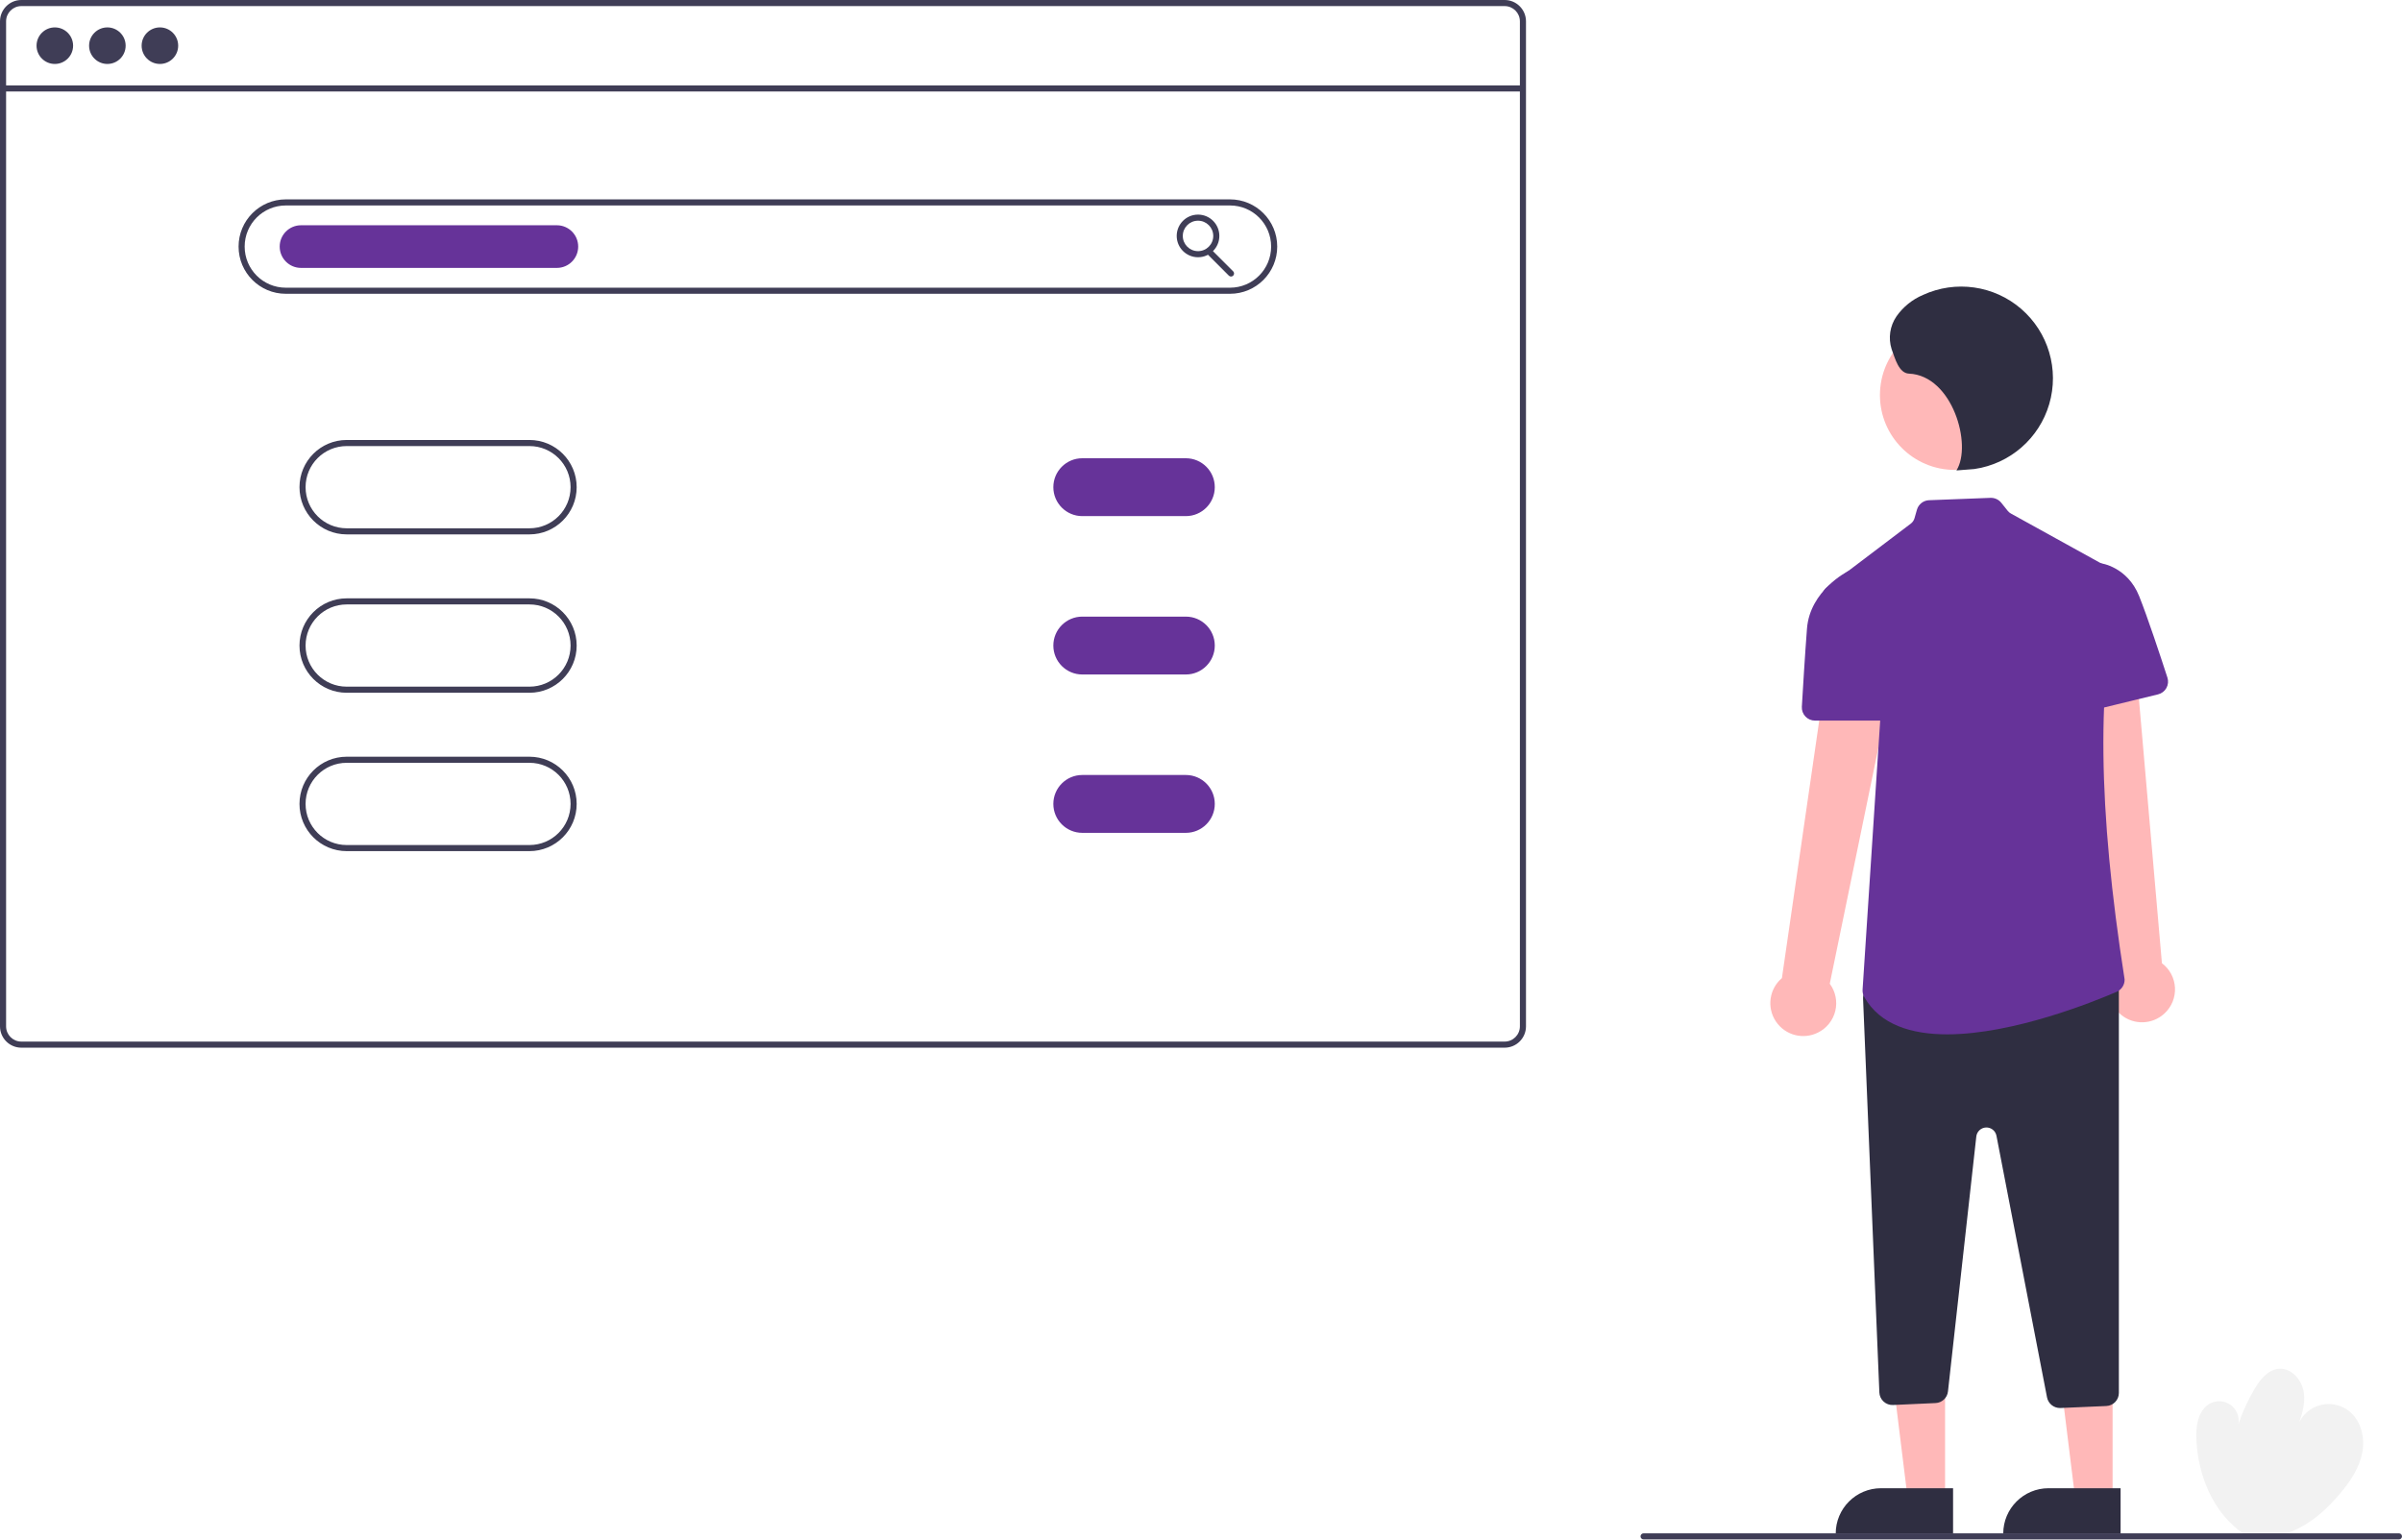
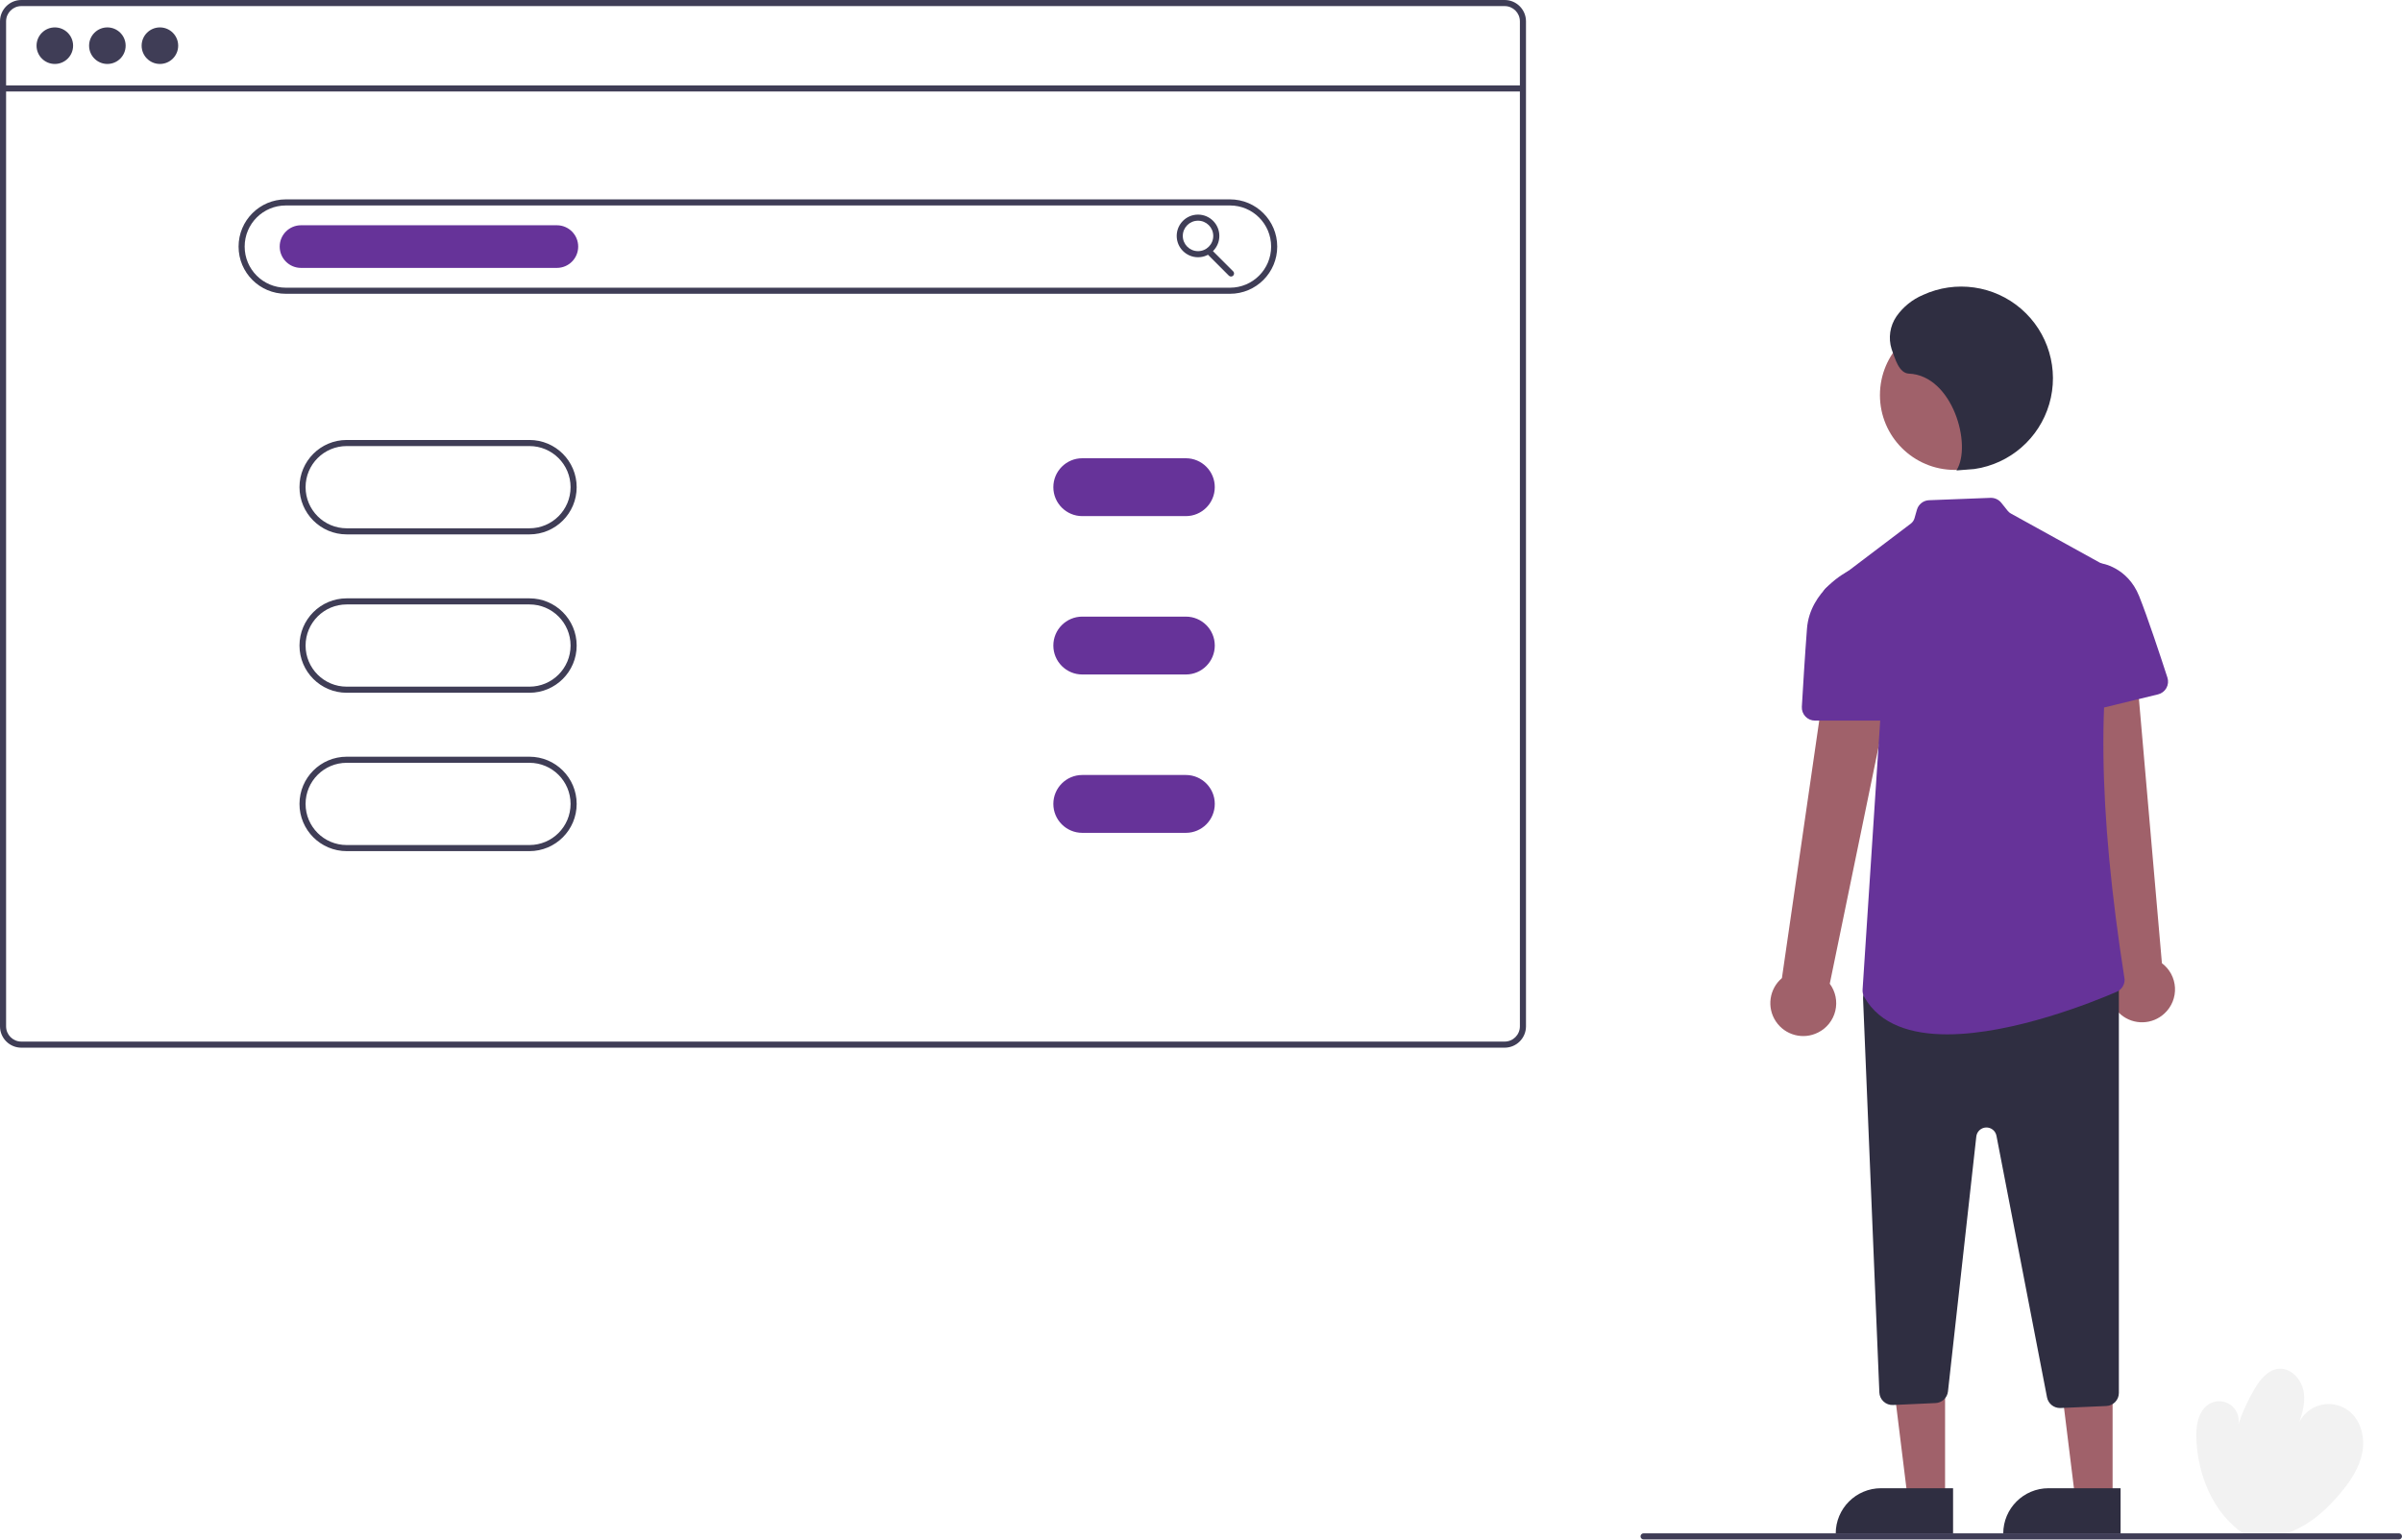
<svg xmlns="http://www.w3.org/2000/svg" id="e3fcecc7-e6c1-4472-ba1a-540914afc660" data-name="Layer 1" width="788.606" height="505.465" viewBox="0 0 788.606 505.465">
  <path d="M942.334,700.889c-10.217-6.835-15.362-19.838-15.565-32.129-.068-4.122.972-8.9,4.664-10.733a6.409,6.409,0,0,1,9.174,6.785A62.045,62.045,0,0,1,945.908,653.296c1.825-3.088,4.388-6.302,7.963-6.596,4.148-.341,7.613,3.688,8.2,7.808s-.911,8.22-2.385,12.112a10.83,10.83,0,0,1,17.159-6.084c4.056,3.131,5.393,8.894,4.372,13.916s-4.017,9.415-7.331,13.323c-3.886,4.583-8.386,8.771-13.773,11.431s-11.758,3.678-17.489,1.874Z" transform="translate(-205.6969 -197.2677)" fill="#f2f2f2" />
-   <path d="M802.592,536.291a10.743,10.743,0,0,0,3.842-16.018l25.033-121.54-23.36-.308-17.384,119.998a10.801,10.801,0,0,0,11.87,17.868Z" transform="translate(-205.6969 -197.2677)" fill="#ffb8b8" />
-   <path d="M916.376,529.979a10.743,10.743,0,0,0-.897-16.448L904.726,389.907,882.253,396.289l17.641,119.961A10.801,10.801,0,0,0,916.376,529.979Z" transform="translate(-205.6969 -197.2677)" fill="#ffb8b8" />
-   <polygon points="638.591 492.157 626.331 492.156 620.499 444.868 638.593 444.869 638.591 492.157" fill="#ffb8b8" />
+   <path d="M802.592,536.291a10.743,10.743,0,0,0,3.842-16.018l25.033-121.54-23.36-.308-17.384,119.998a10.801,10.801,0,0,0,11.87,17.868Z" transform="translate(-205.6969 -197.2677)" fill="#A0616A" />
+   <path d="M916.376,529.979a10.743,10.743,0,0,0-.897-16.448L904.726,389.907,882.253,396.289l17.641,119.961A10.801,10.801,0,0,0,916.376,529.979Z" transform="translate(-205.6969 -197.2677)" fill="#A0616A" />
+   <polygon points="638.591 492.157 626.331 492.156 620.499 444.868 638.593 444.869 638.591 492.157" fill="#A0616A" />
  <path d="M617.574,488.653h23.644a0,0,0,0,1,0,0v14.887a0,0,0,0,1,0,0H602.687a0,0,0,0,1,0,0v0A14.887,14.887,0,0,1,617.574,488.653Z" fill="#2f2e41" />
-   <polygon points="693.591 492.157 681.331 492.156 675.499 444.868 693.593 444.869 693.591 492.157" fill="#ffb8b8" />
+   <polygon points="693.591 492.157 681.331 492.156 675.499 444.868 693.593 444.869 693.591 492.157" fill="#A0616A" />
  <path d="M672.574,488.653h23.644a0,0,0,0,1,0,0v14.887a0,0,0,0,1,0,0H657.687a0,0,0,0,1,0,0v0A14.887,14.887,0,0,1,672.574,488.653Z" fill="#2f2e41" />
-   <circle cx="641.768" cy="129.732" r="24.561" fill="#ffb8b8" />
+   <circle cx="641.768" cy="129.732" r="24.561" fill="#A0616A" />
  <path d="M881.993,659.587a4.334,4.334,0,0,1-4.231-3.49l-16.604-85.907a3.349,3.349,0,0,0-6.618.266l-9.298,83.678a4.285,4.285,0,0,1-4.085,3.825l-13.945.634a4.235,4.235,0,0,1-3.106-1.127,4.278,4.278,0,0,1-1.392-2.996l-5.347-129.259a4.28,4.28,0,0,1,1.508-3.454l3.092-2.638a4.311,4.311,0,0,1,2.795-1.03h72.279a4.311,4.311,0,0,1,4.307,4.307V654.625a4.299,4.299,0,0,1-4.119,4.303l-15.051.655C882.115,659.585,882.054,659.587,881.993,659.587Z" transform="translate(-205.6969 -197.2677)" fill="#2f2e41" />
  <path d="M844.976,536.895c-11.686.001-21.986-3.113-27.186-12.194a4.387,4.387,0,0,1-.586-2.472l6.534-99.877a3.349,3.349,0,0,0-.679-2.25l-18.334-24.038a4.305,4.305,0,0,1,.824-6.043l27.502-20.835a3.366,3.366,0,0,0,1.198-1.75l.801-2.804a4.298,4.298,0,0,1,3.975-3.121l20.181-.777a4.348,4.348,0,0,1,3.529,1.614l2.148,2.684a3.341,3.341,0,0,0,.996.84l33.75,18.65a4.315,4.315,0,0,1,2.223,3.723l.001.06-.014.057c-7.867,32.803-7.425,74.264,1.392,130.485a4.305,4.305,0,0,1-2.581,4.064C893.344,526.076,866.756,536.895,844.976,536.895Z" transform="translate(-205.6969 -197.2677)" fill="#663399" />
  <path d="M824.424,433.872H801.566a4.301,4.301,0,0,1-4.3-4.55c.34-5.823,1.011-16.898,1.683-25.632.967-12.568,13.282-18.754,13.406-18.816l.241-.118,8.314,5.278,7.737,38.688a4.307,4.307,0,0,1-4.223,5.15Z" transform="translate(-205.6969 -197.2677)" fill="#663399" />
  <path d="M887.06,431.738a4.312,4.312,0,0,1-4.26-4.776l4.218-38.81,8.15-5.969.186.021c.087.01,8.769,1.094,12.659,10.818,2.77,6.924,7,19.721,9.275,26.734a4.302,4.302,0,0,1-3.081,5.507l-26.108,6.35A4.356,4.356,0,0,1,887.06,431.738Z" transform="translate(-205.6969 -197.2677)" fill="#663399" />
  <path d="M848.024,351.732c5.253-8.311-1.305-31.189-15.596-31.786-3.299-.138-4.566-4.939-5.688-8.044a12.389,12.389,0,0,1,1.61-10.779,20.337,20.337,0,0,1,8.676-7.008,30.107,30.107,0,1,1,16.861,57.157Z" transform="translate(-205.6969 -197.2677)" fill="#2f2e41" />
  <path d="M699.697,197.268h-487a7.008,7.008,0,0,0-7,7v330a7.008,7.008,0,0,0,7,7h487a7.008,7.008,0,0,0,7-7v-330A7.008,7.008,0,0,0,699.697,197.268Zm5,337a5.002,5.002,0,0,1-5,5h-487a5.002,5.002,0,0,1-5-5v-330a5.002,5.002,0,0,1,5-5h487a5.002,5.002,0,0,1,5,5Z" transform="translate(-205.6969 -197.2677)" fill="#3f3d56" />
  <rect x="1" y="28.04" width="499" height="2" fill="#3f3d56" />
  <circle cx="18" cy="15" r="6" fill="#3f3d56" />
  <circle cx="35.25" cy="15" r="6" fill="#3f3d56" />
  <circle cx="52.5" cy="15" r="6" fill="#3f3d56" />
  <path d="M609.524,293.732h-310a15.5,15.5,0,0,1,0-31h310a15.5,15.5,0,0,1,0,31Zm-310-29a13.5,13.5,0,0,0,0,27h310a13.5,13.5,0,0,0,0-27Z" transform="translate(-205.6969 -197.2677)" fill="#3f3d56" />
  <path d="M379.524,372.732h-60a15.5,15.5,0,0,1,0-31h60a15.5,15.5,0,0,1,0,31Zm-60-29a13.5,13.5,0,0,0,0,27h60a13.5,13.5,0,0,0,0-27Z" transform="translate(-205.6969 -197.2677)" fill="#3f3d56" />
  <path d="M379.524,424.732h-60a15.5,15.5,0,0,1,0-31h60a15.5,15.5,0,0,1,0,31Zm-60-29a13.5,13.5,0,0,0,0,27h60a13.5,13.5,0,0,0,0-27Z" transform="translate(-205.6969 -197.2677)" fill="#3f3d56" />
  <path d="M379.524,476.732h-60a15.5,15.5,0,0,1,0-31h60a15.5,15.5,0,0,1,0,31Zm-60-29a13.5,13.5,0,0,0,0,27h60a13.5,13.5,0,0,0,0-27Z" transform="translate(-205.6969 -197.2677)" fill="#3f3d56" />
  <path d="M388.524,285.232h-84a7,7,0,0,1,0-14h84a7,7,0,0,1,0,14Z" transform="translate(-205.6969 -197.2677)" fill="#663399" />
  <path d="M599.024,281.732a7,7,0,1,1,7-7A7.008,7.008,0,0,1,599.024,281.732Zm0-12a5,5,0,1,0,5,5A5.006,5.006,0,0,0,599.024,269.732Z" transform="translate(-205.6969 -197.2677)" fill="#3f3d56" />
  <path d="M609.852,288.065a.997.997,0,0,1-.707-.293l-7.026-7.026a1.0 1,0,1,1,1.414-1.414l7.026,7.026a1,1,0,0,1-.707,1.707Z" transform="translate(-205.6969 -197.2677)" fill="#3f3d56" />
  <path d="M595.024,366.732h-34a9.5,9.5,0,0,1,0-19h34a9.5,9.5,0,0,1,0,19Z" transform="translate(-205.6969 -197.2677)" fill="#663399" />
  <path d="M595.024,418.732h-34a9.5,9.5,0,0,1,0-19h34a9.5,9.5,0,0,1,0,19Z" transform="translate(-205.6969 -197.2677)" fill="#663399" />
  <path d="M595.024,470.732h-34a9.5,9.5,0,0,1,0-19h34a9.5,9.5,0,0,1,0,19Z" transform="translate(-205.6969 -197.2677)" fill="#663399" />
  <path d="M993.303,702.732h-248a1,1,0,0,1,0-2h248a1,1,0,0,1,0,2Z" transform="translate(-205.6969 -197.2677)" fill="#3f3d56" />
</svg>
